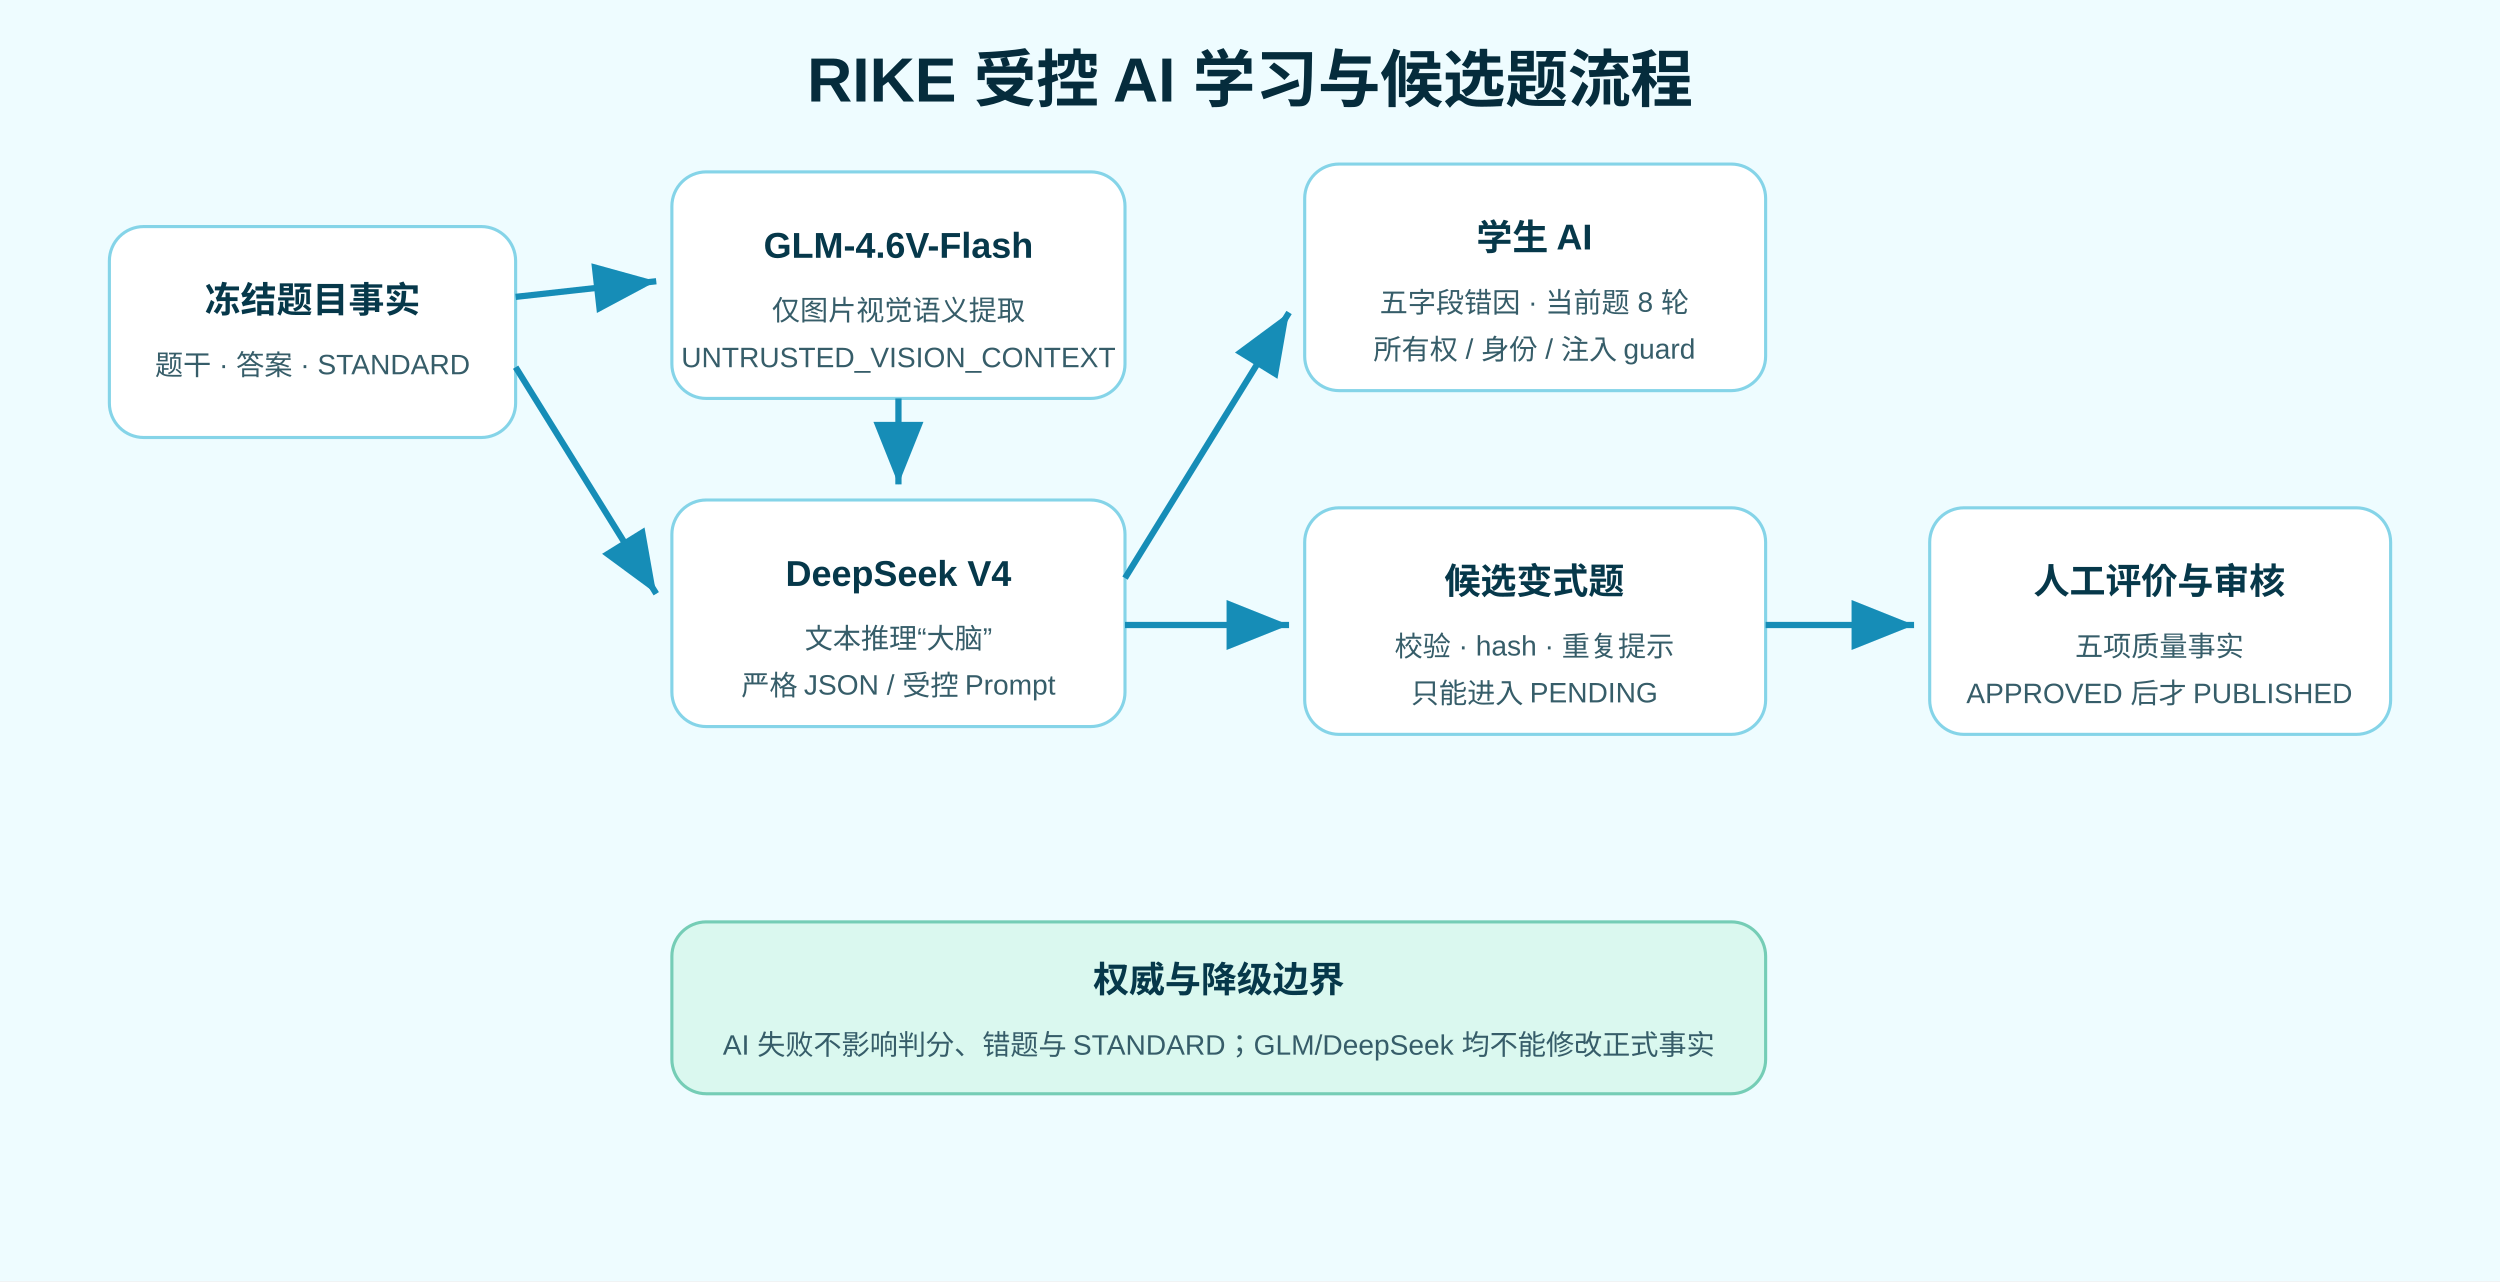
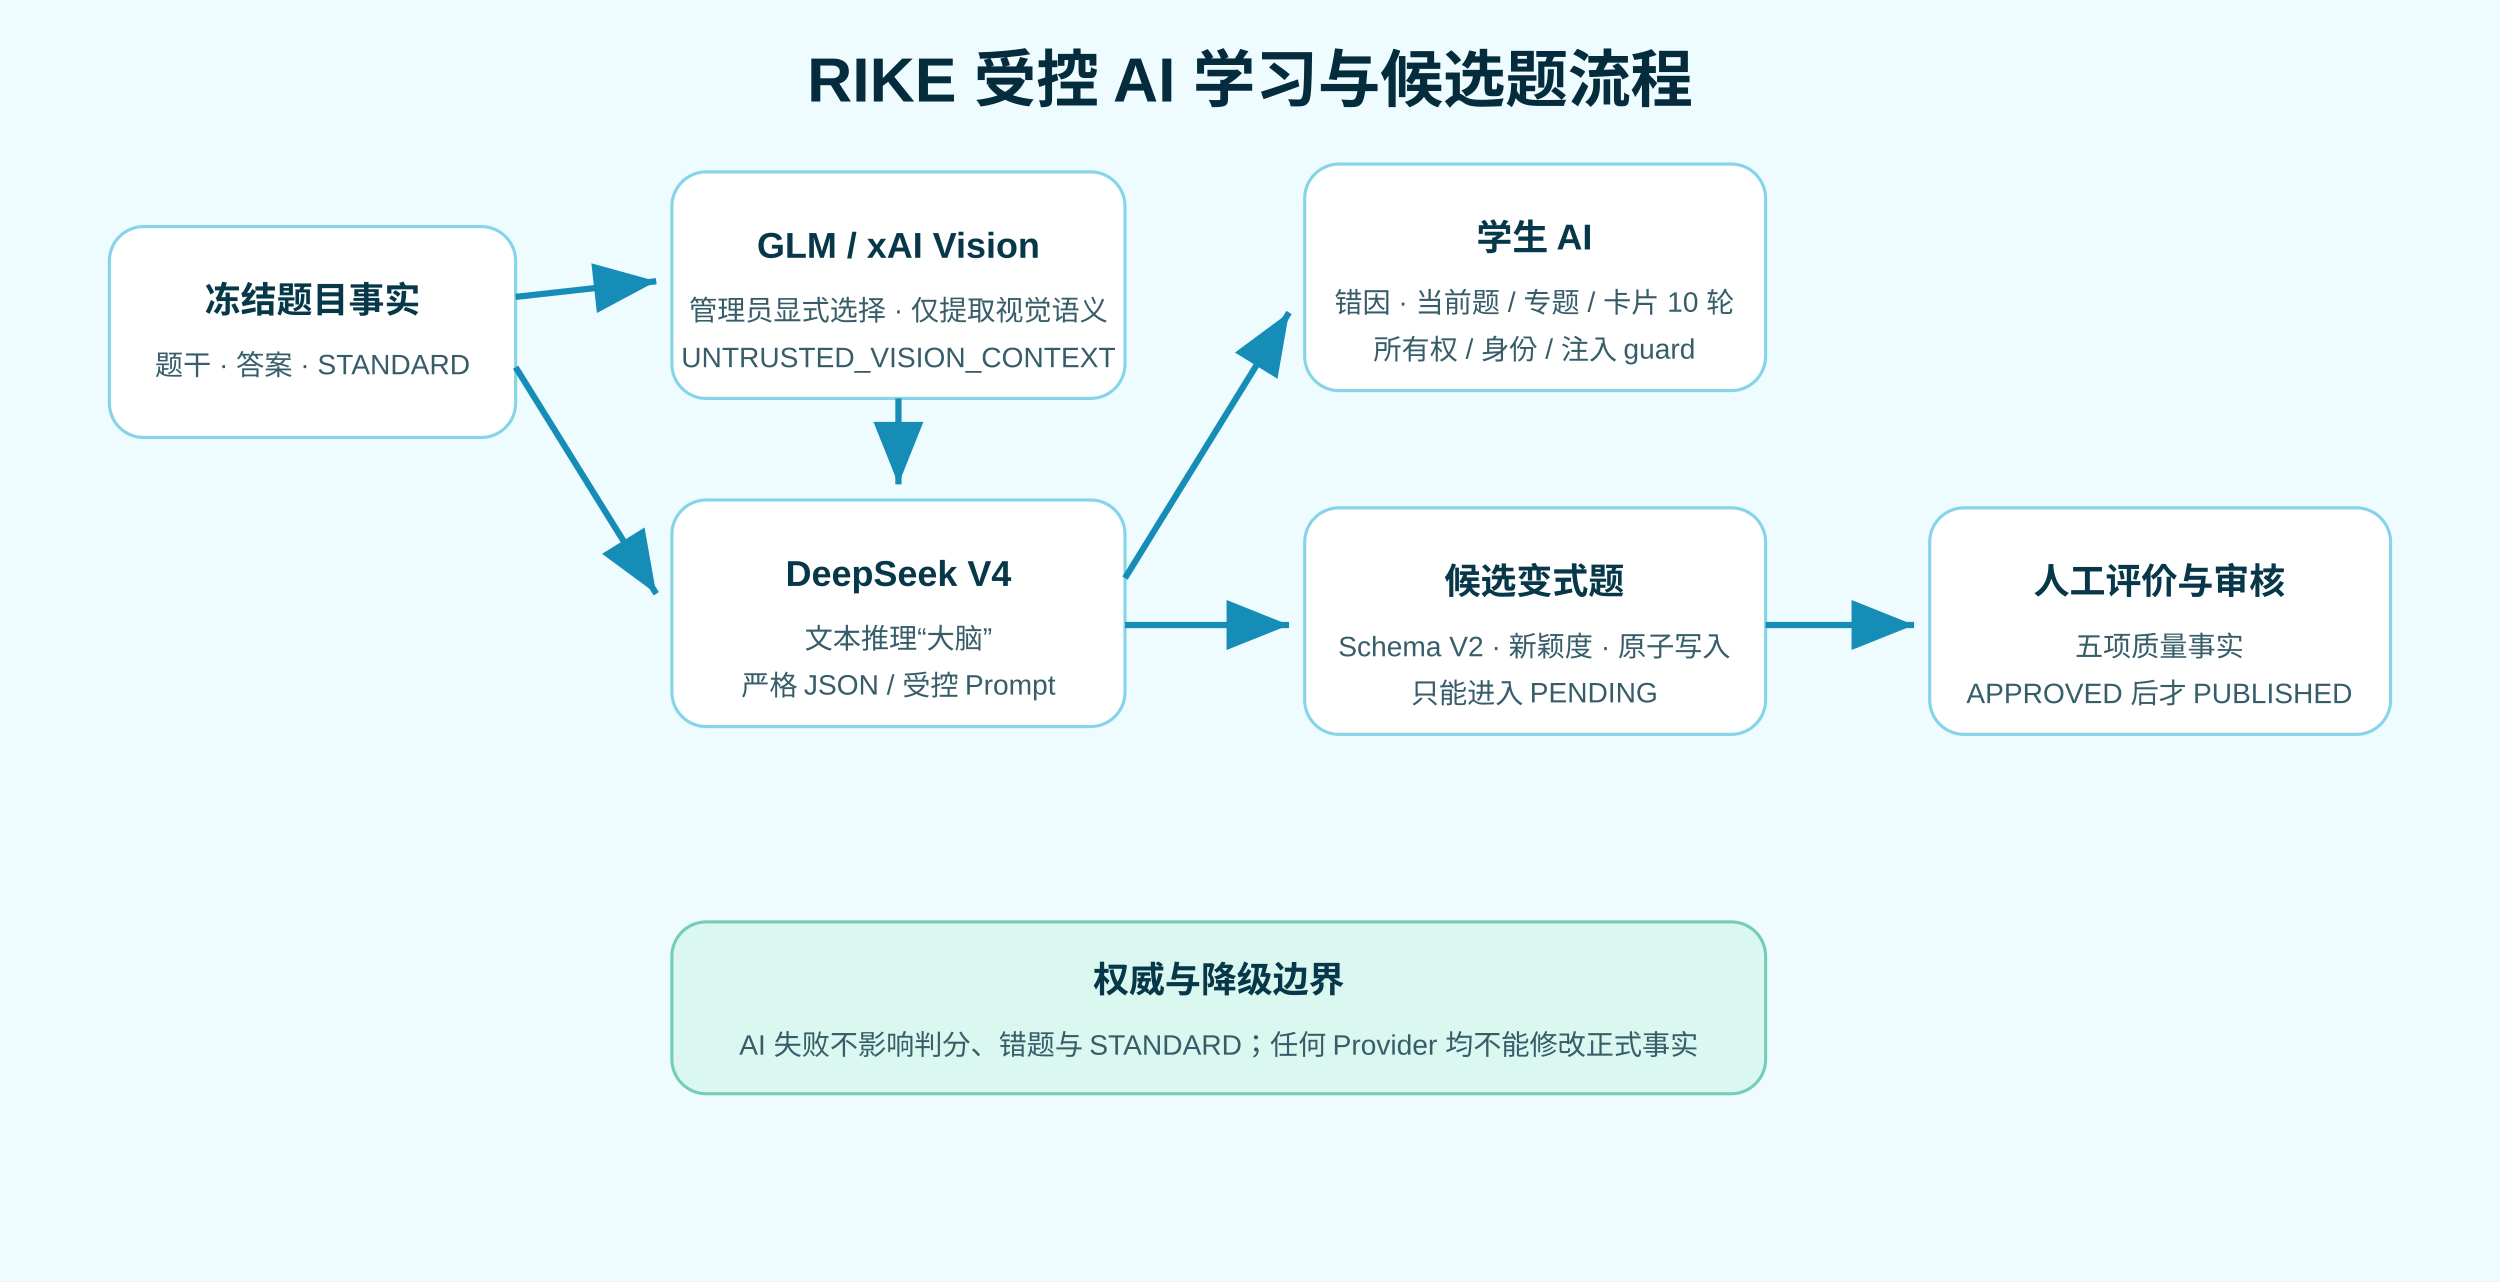
<svg xmlns="http://www.w3.org/2000/svg" width="1600" height="820" viewBox="0 0 1600 820">
  <rect width="1600" height="820" fill="#eefcff" />
  <style>.title{font:700 40px Arial,"Microsoft YaHei";fill:#052c3c}.h{font:700 23px Arial,"Microsoft YaHei";fill:#06384a}.t{font:18px Arial,"Microsoft YaHei";fill:#365d69}.b{rx:22;fill:white;stroke:#85d4e8;stroke-width:2}.a{stroke:#168db7;stroke-width:4;marker-end:url(#m)}</style>
  <defs>
    <marker id="m" markerWidth="12" markerHeight="12" refX="10" refY="4" orient="auto">
      <path d="M0,0 L10,4 L0,8 Z" fill="#168db7" />
    </marker>
  </defs>
  <text x="800" y="65" text-anchor="middle" class="title">RIKE 受控 AI 学习与候选题流程</text>
  <rect x="70" y="145" width="260" height="135" class="b" />
  <text x="200" y="200" text-anchor="middle" class="h">冻结题目事实</text>
  <text x="200" y="240" text-anchor="middle" class="t">题干 · 答案 · STANDARD</text>
  <rect x="430" y="110" width="290" height="145" class="b" />
-   <text x="575" y="165" text-anchor="middle" class="h">GLM-4.6V-Flash</text>
-   <text x="575" y="205" text-anchor="middle" class="t">仅图片视觉语义提取</text>
+   <text x="575" y="165" text-anchor="middle" class="h">GLM / xAI Vision</text>
+   <text x="575" y="205" text-anchor="middle" class="t">管理员显式选择 · 仅提取视觉语义</text>
  <text x="575" y="235" text-anchor="middle" class="t">UNTRUSTED_VISION_CONTEXT</text>
  <rect x="430" y="320" width="290" height="145" class="b" />
  <text x="575" y="375" text-anchor="middle" class="h">DeepSeek V4</text>
  <text x="575" y="415" text-anchor="middle" class="t">文本推理“大脑”</text>
  <text x="575" y="445" text-anchor="middle" class="t">严格 JSON / 受控 Prompt</text>
  <rect x="835" y="105" width="295" height="145" class="b" />
  <text x="982" y="160" text-anchor="middle" class="h">学生 AI</text>
-   <text x="982" y="200" text-anchor="middle" class="t">五字段错因 · 当前题 8 轮</text>
+   <text x="982" y="200" text-anchor="middle" class="t">错因 · 当前题 / 专题 / 卡片 10 轮</text>
  <text x="982" y="230" text-anchor="middle" class="t">所有权 / 身份 / 注入 guard</text>
  <rect x="835" y="325" width="295" height="145" class="b" />
  <text x="982" y="380" text-anchor="middle" class="h">候选变式题</text>
-   <text x="982" y="420" text-anchor="middle" class="t">校验 · hash · 重复提示</text>
+   <text x="982" y="420" text-anchor="middle" class="t">Schema V2 · 新颖度 · 原子写入</text>
  <text x="982" y="450" text-anchor="middle" class="t">只能进入 PENDING</text>
  <rect x="1235" y="325" width="295" height="145" class="b" />
  <text x="1382" y="380" text-anchor="middle" class="h">人工评价与审核</text>
  <text x="1382" y="420" text-anchor="middle" class="t">五项质量事实</text>
  <text x="1382" y="450" text-anchor="middle" class="t">APPROVED 后才 PUBLISHED</text>
  <rect x="430" y="590" width="700" height="110" rx="22" fill="#daf8ef" stroke="#75cdb6" stroke-width="2" />
  <text x="780" y="635" text-anchor="middle" class="h">权威与降级边界</text>
-   <text x="780" y="675" text-anchor="middle" class="t">AI 失败不影响判分、错题与 STANDARD；GLM/DeepSeek 均不能修改正式事实</text>
+   <text x="780" y="675" text-anchor="middle" class="t">AI 失败不影响判分、错题与 STANDARD；任何 Provider 均不能修改正式事实</text>
  <line x1="330" y1="190" x2="420" y2="180" class="a" />
  <line x1="330" y1="235" x2="420" y2="380" class="a" />
  <line x1="575" y1="255" x2="575" y2="310" class="a" />
  <line x1="720" y1="370" x2="825" y2="200" class="a" />
  <line x1="720" y1="400" x2="825" y2="400" class="a" />
  <line x1="1130" y1="400" x2="1225" y2="400" class="a" />
</svg>
